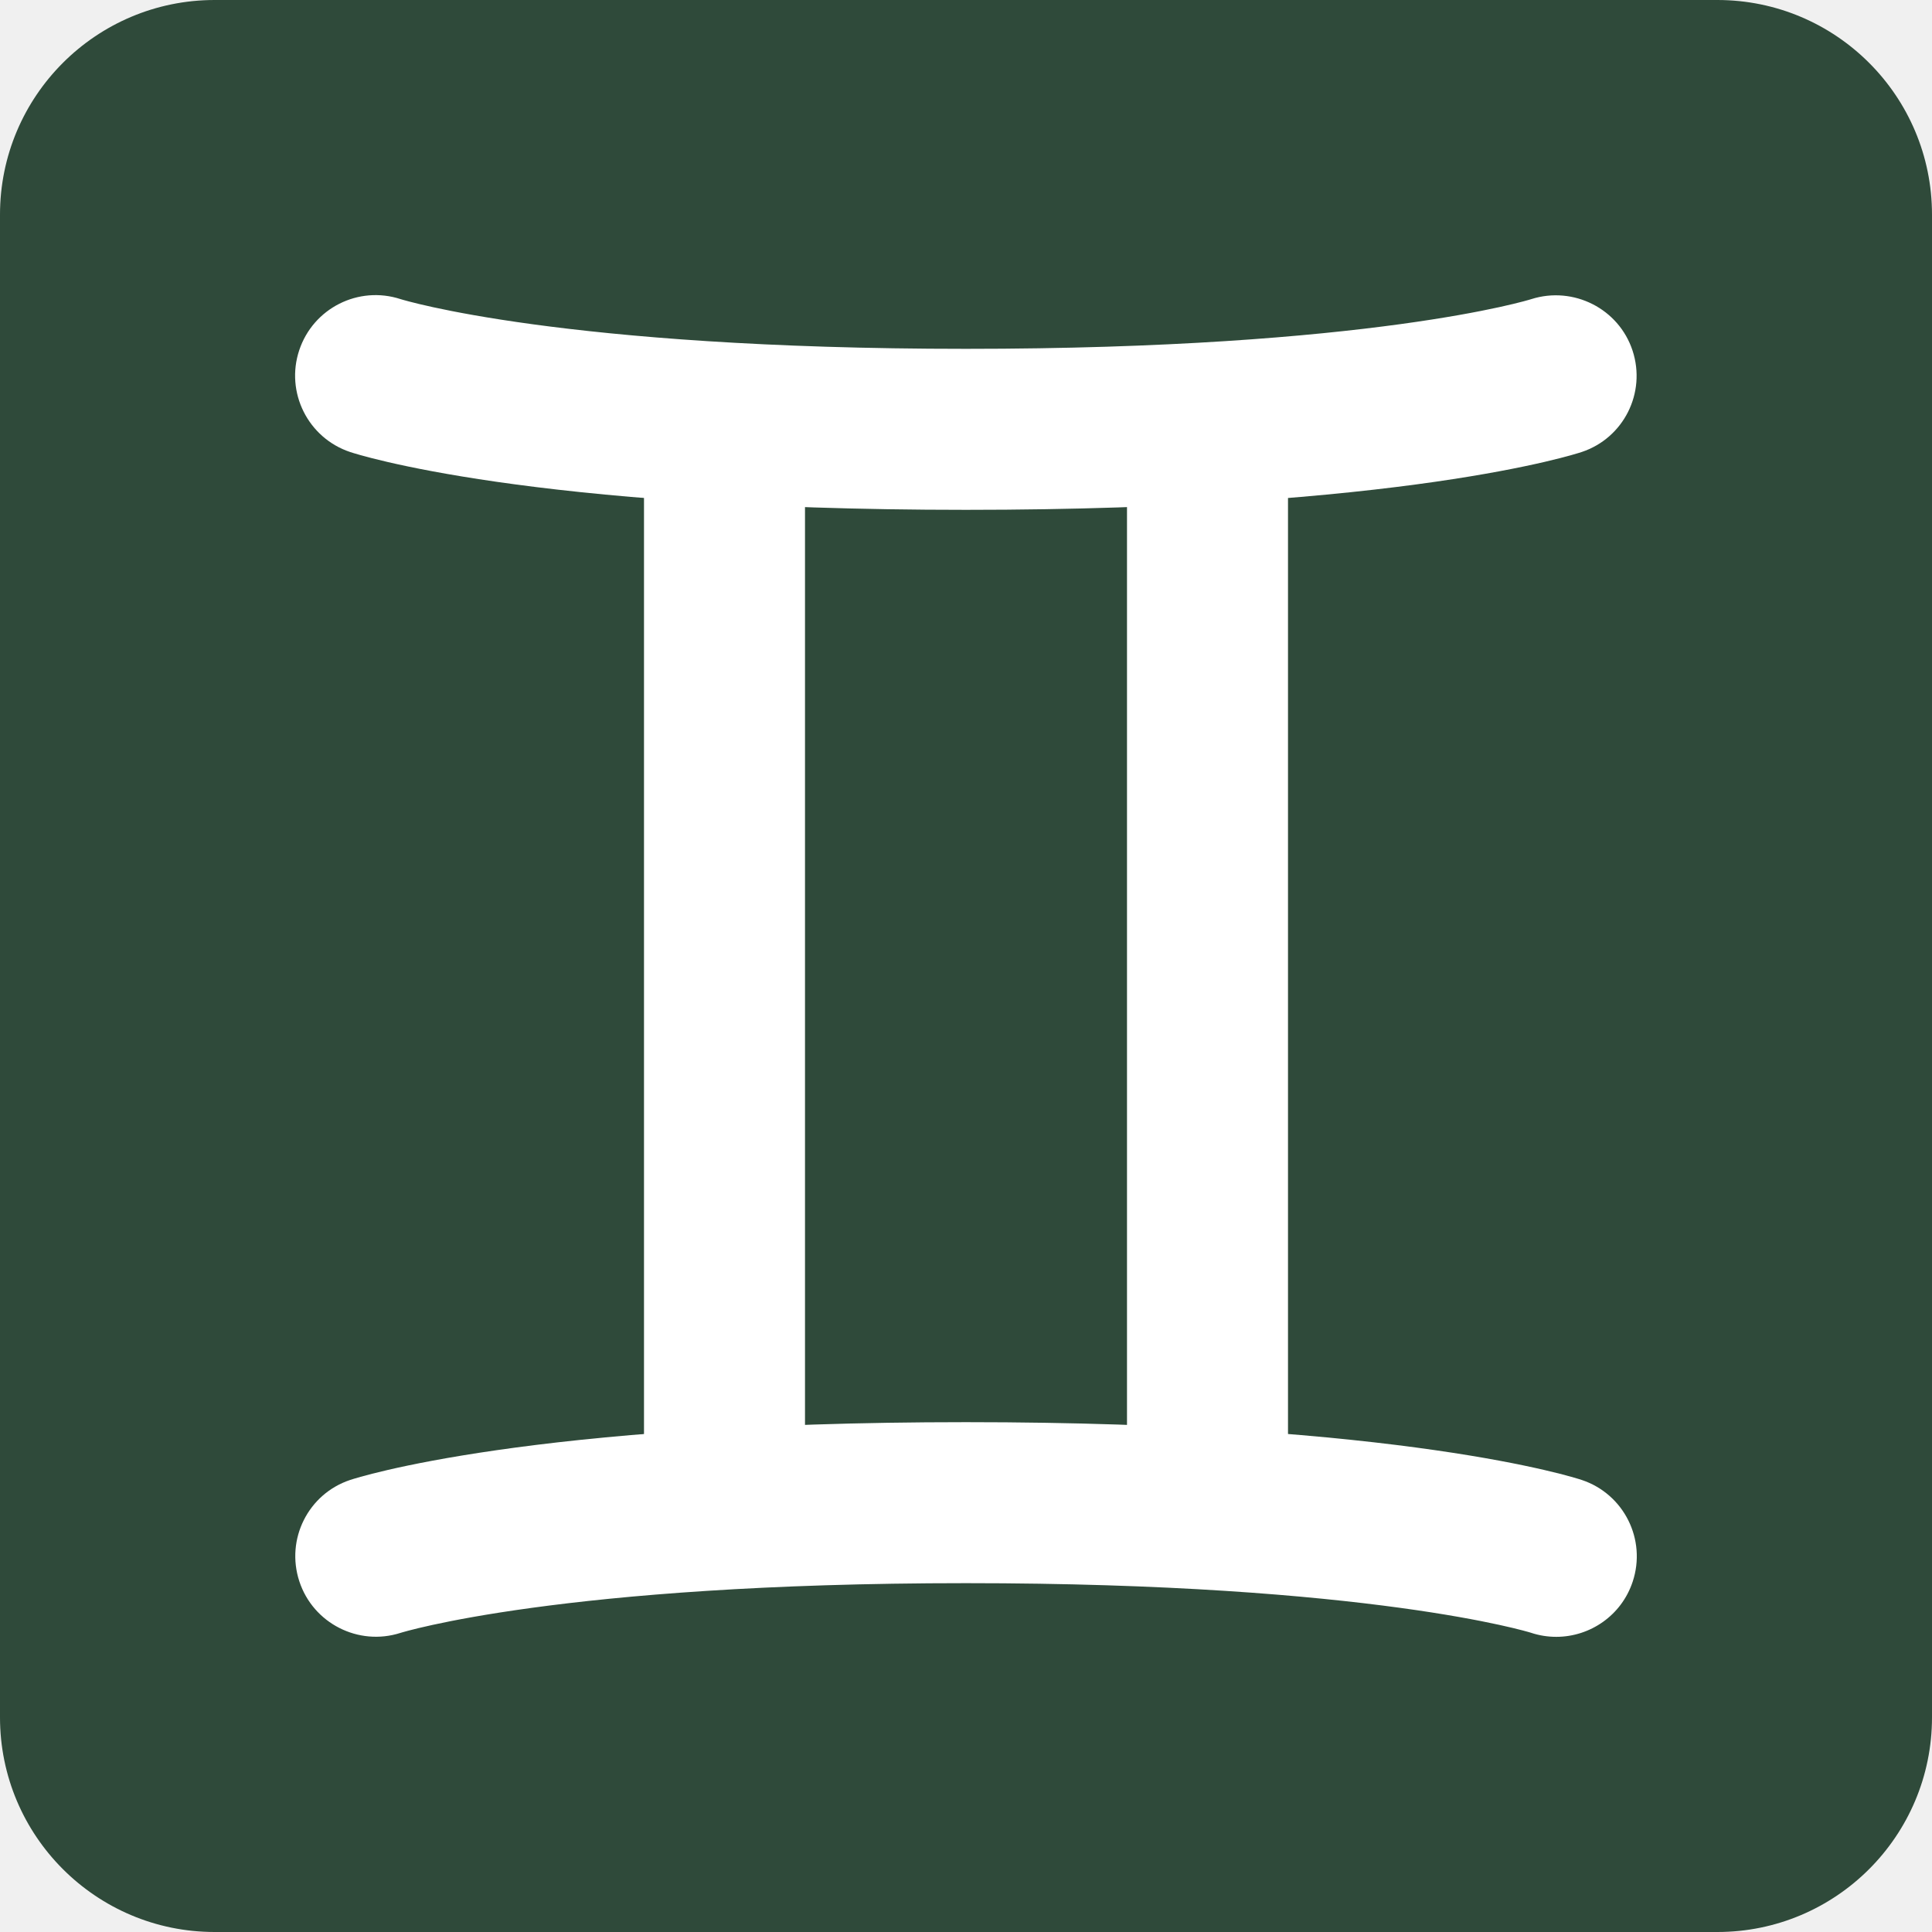
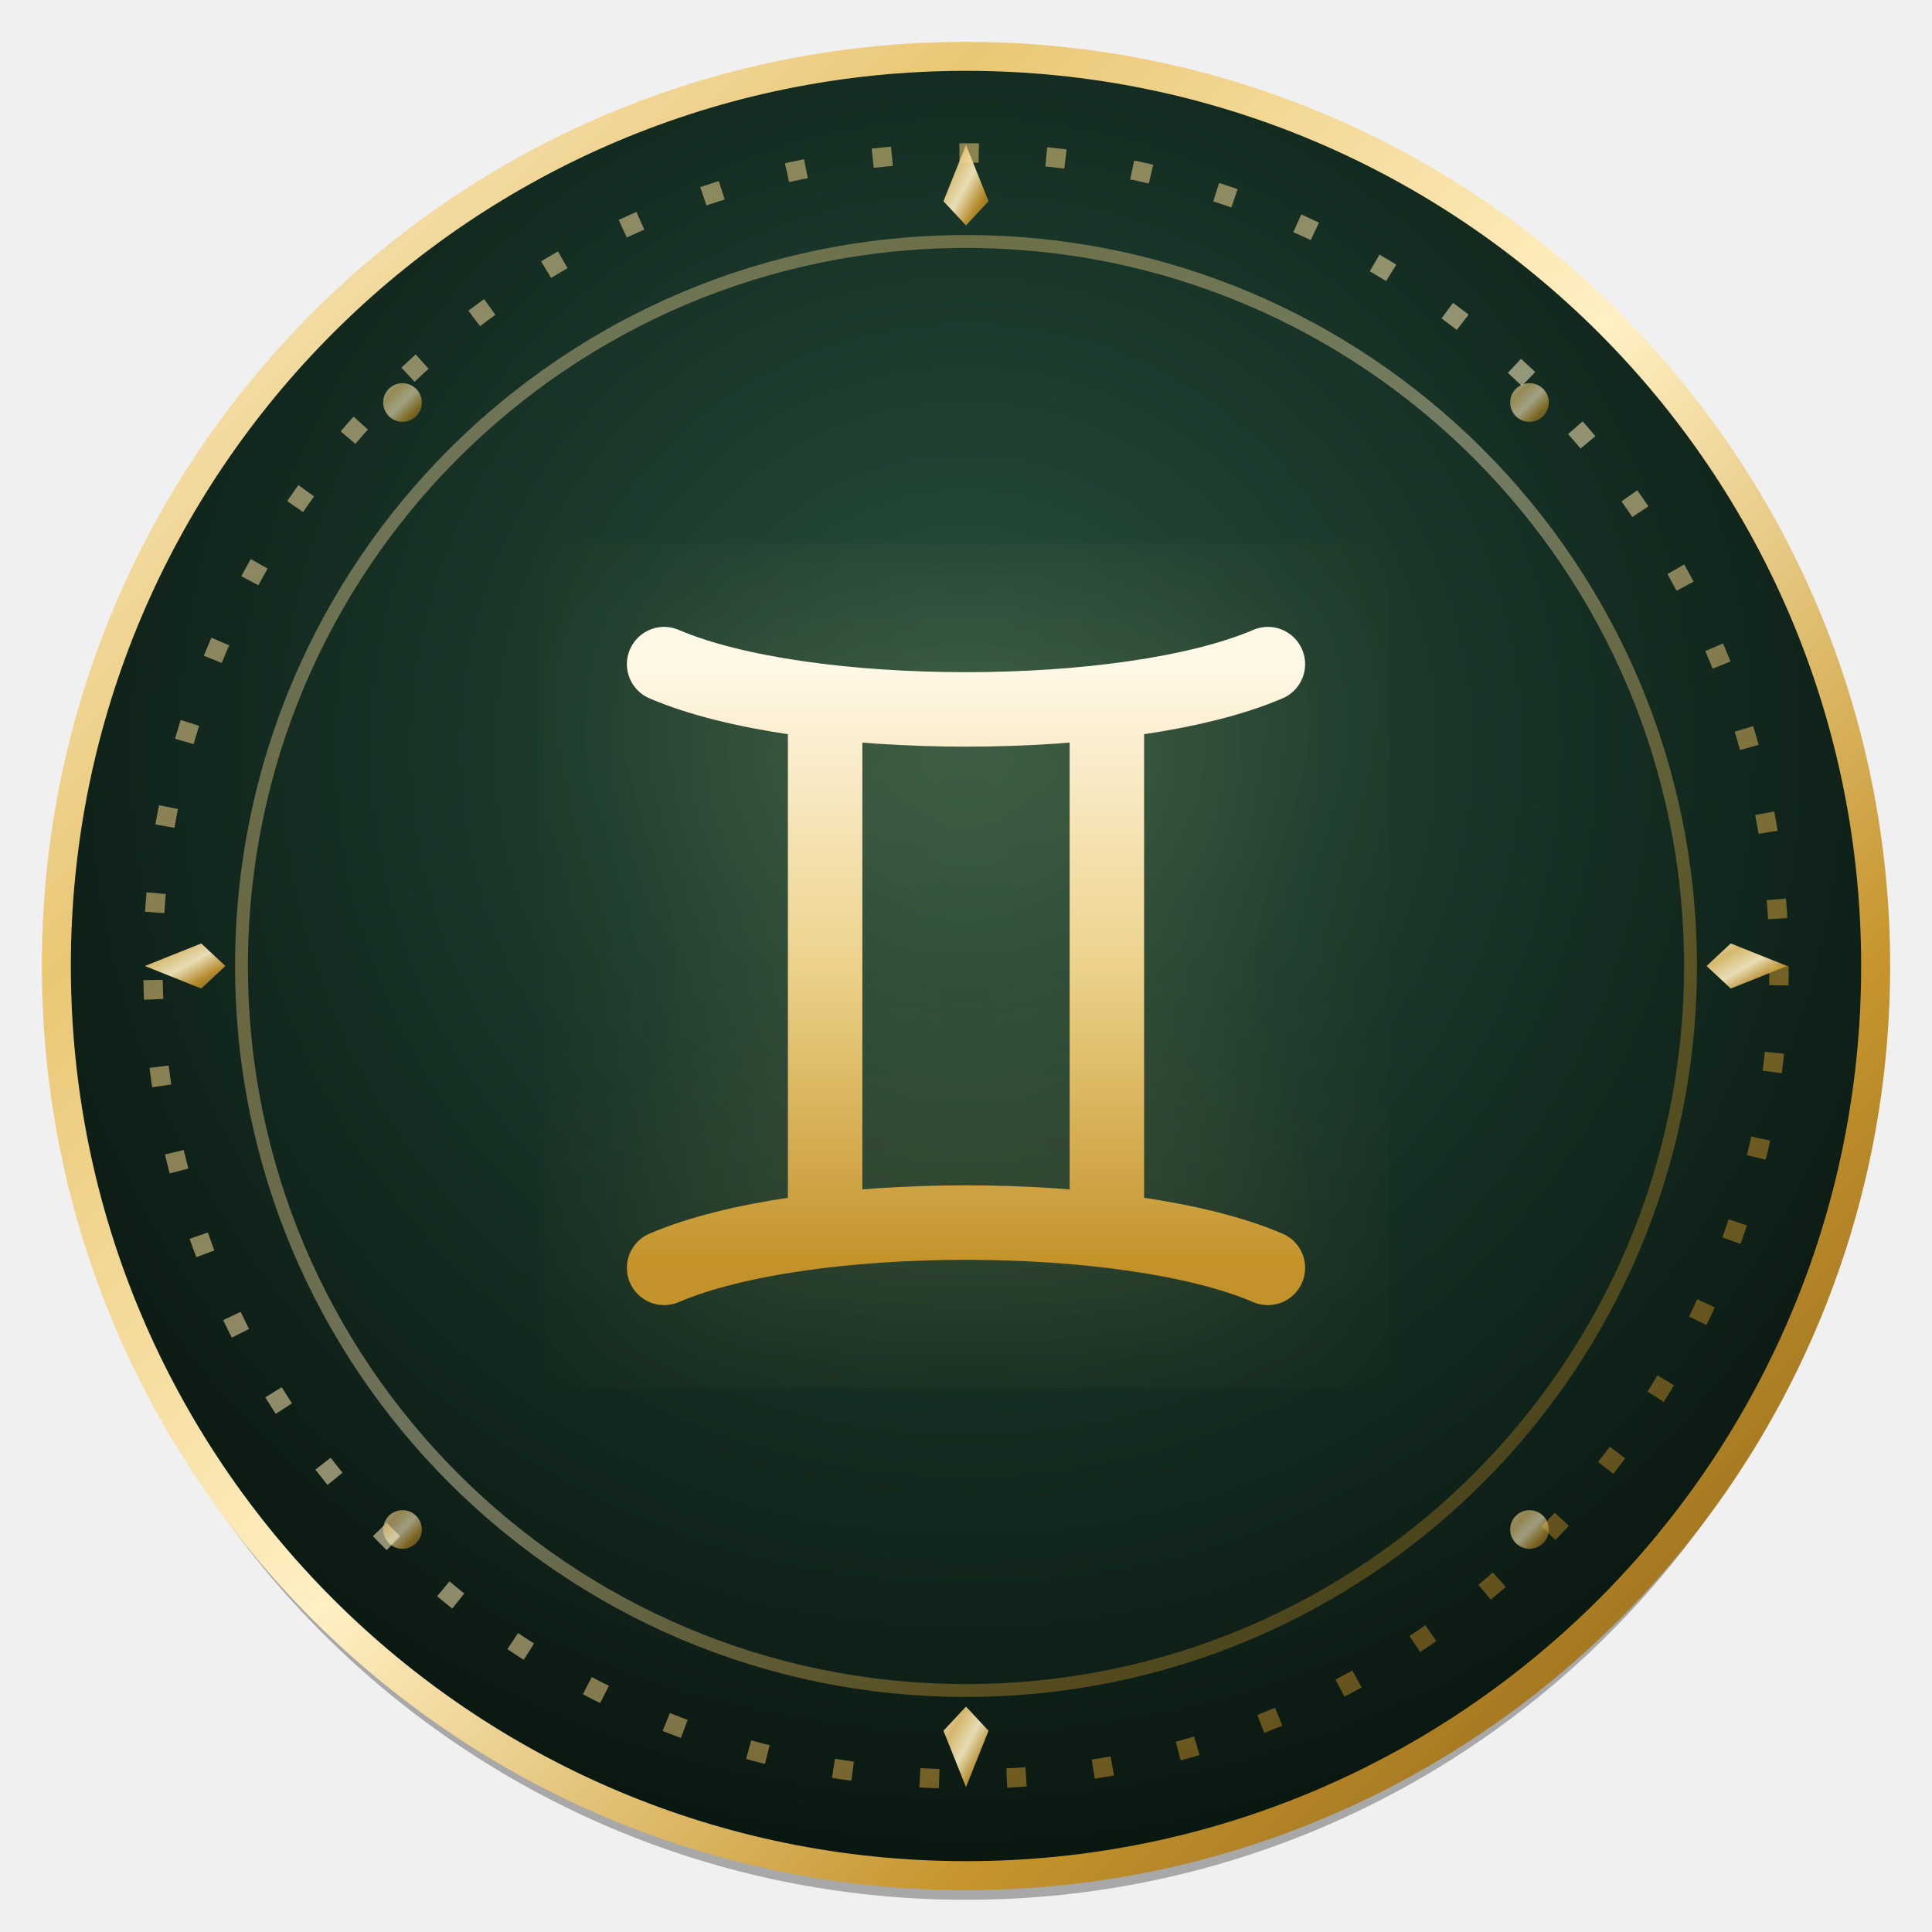
- <svg xmlns="http://www.w3.org/2000/svg" viewBox="0 0 36 36">
-   <path fill="#2f4a3a" d="M36 32c0 2.209-1.791 4-4 4H4c-2.209 0-4-1.791-4-4V4c0-2.209 1.791-4 4-4h28c2.209 0 4 1.791 4 4v28z" />
-   <g fill="#FFF">
-     <path d="M28.999 30.5c-.157 0-.317-.024-.475-.077-.02-.006-2.975-.923-10.525-.923s-10.505.917-10.535.926c-.785.253-1.631-.178-1.887-.962s.165-1.626.947-1.887c.133-.044 3.325-1.077 11.475-1.077 8.149 0 11.343 1.033 11.475 1.077.786.262 1.21 1.111.948 1.897-.209.629-.795 1.026-1.423 1.026z" />
-     <path d="M12 8h3v20h-3zm9 0h3v20h-3z" />
-     <path d="M17.999 9.5c-8.15 0-11.342-1.033-11.474-1.077-.786-.262-1.211-1.112-.949-1.898.261-.783 1.104-1.208 1.889-.951.046.014 3.006.926 10.534.926 7.551 0 10.506-.916 10.534-.926.785-.25 1.632.178 1.888.961.256.784-.165 1.626-.947 1.887-.132.044-3.326 1.078-11.475 1.078z" />
+ <svg xmlns="http://www.w3.org/2000/svg" viewBox="0 0 120 120" width="120" height="120" aria-label="Gemini">
+   <defs>
+     <radialGradient id="medallionBg_gemini" cx="50%" cy="38%" r="62%">
+       <stop offset="0%" stop-color="#2a5240" />
+       <stop offset="60%" stop-color="#142c21" />
+       <stop offset="100%" stop-color="#0a1711" />
+     </radialGradient>
+     <linearGradient id="goldGradient_gemini" x1="0%" y1="0%" x2="100%" y2="100%">
+       <stop offset="0%" stop-color="#fdf4db" />
+       <stop offset="25%" stop-color="#eac775" />
+       <stop offset="50%" stop-color="#fff0c4" />
+       <stop offset="75%" stop-color="#c6952d" />
+       <stop offset="100%" stop-color="#7e5714" />
+     </linearGradient>
+     <linearGradient id="goldCore_gemini" x1="0%" y1="0%" x2="0%" y2="100%">
+       <stop offset="0%" stop-color="#fff8e7" />
+       <stop offset="50%" stop-color="#edd28b" />
+       <stop offset="100%" stop-color="#c39229" />
+     </linearGradient>
+     <filter id="goldGlow_gemini" x="-20%" y="-20%" width="140%" height="140%">
+       <feDropShadow dx="0" dy="1" stdDeviation="1.5" flood-color="#000000" flood-opacity="0.45" />
+       <feDropShadow dx="0" dy="0" stdDeviation="3" flood-color="#ffd56b" flood-opacity="0.25" />
+     </filter>
+   </defs>
+   <circle cx="60" cy="61.5" r="56.5" fill="#000000" opacity="0.3" />
+   <circle cx="60" cy="60" r="56.5" fill="url(#medallionBg_gemini)" stroke="url(#goldGradient_gemini)" stroke-width="1.8" />
+   <circle cx="60" cy="60" r="50.5" fill="none" stroke="url(#goldGradient_gemini)" stroke-width="1.2" stroke-dasharray="1.2 4.2" opacity="0.55" />
+   <circle cx="60" cy="60" r="45" fill="none" stroke="url(#goldGradient_gemini)" stroke-width="0.8" opacity="0.4" />
+   <polygon points="60,9 61.4,12.5 60,14 58.6,12.5" fill="url(#goldGradient_gemini)" opacity="0.9" />
+   <polygon points="111,60 107.5,61.4 106,60 107.5,58.6" fill="url(#goldGradient_gemini)" opacity="0.9" />
+   <polygon points="60,111 61.4,107.5 60,106 58.6,107.5" fill="url(#goldGradient_gemini)" opacity="0.9" />
+   <polygon points="9,60 12.5,61.4 14,60 12.5,58.6" fill="url(#goldGradient_gemini)" opacity="0.9" />
+   <circle cx="25" cy="25" r="1.2" fill="url(#goldGradient_gemini)" opacity="0.6" />
+   <circle cx="95" cy="25" r="1.2" fill="url(#goldGradient_gemini)" opacity="0.6" />
+   <circle cx="95" cy="95" r="1.2" fill="url(#goldGradient_gemini)" opacity="0.6" />
+   <circle cx="25" cy="95" r="1.2" fill="url(#goldGradient_gemini)" opacity="0.6" />
+   <g transform="translate(30, 30) scale(2.5)" filter="url(#goldGlow_gemini)">
+     <path d="M 4.5,4.5 C 8,6 16,6 19.5,4.5 M 4.5,19.5 C 8,18 16,18 19.5,19.5 M 8.5,5.5 L 8.5,18.5 M 15.5,5.5 L 15.5,18.5" fill="none" stroke="url(#goldCore_gemini)" stroke-width="1.85" stroke-linecap="round" stroke-linejoin="round" />
  </g>
</svg>
